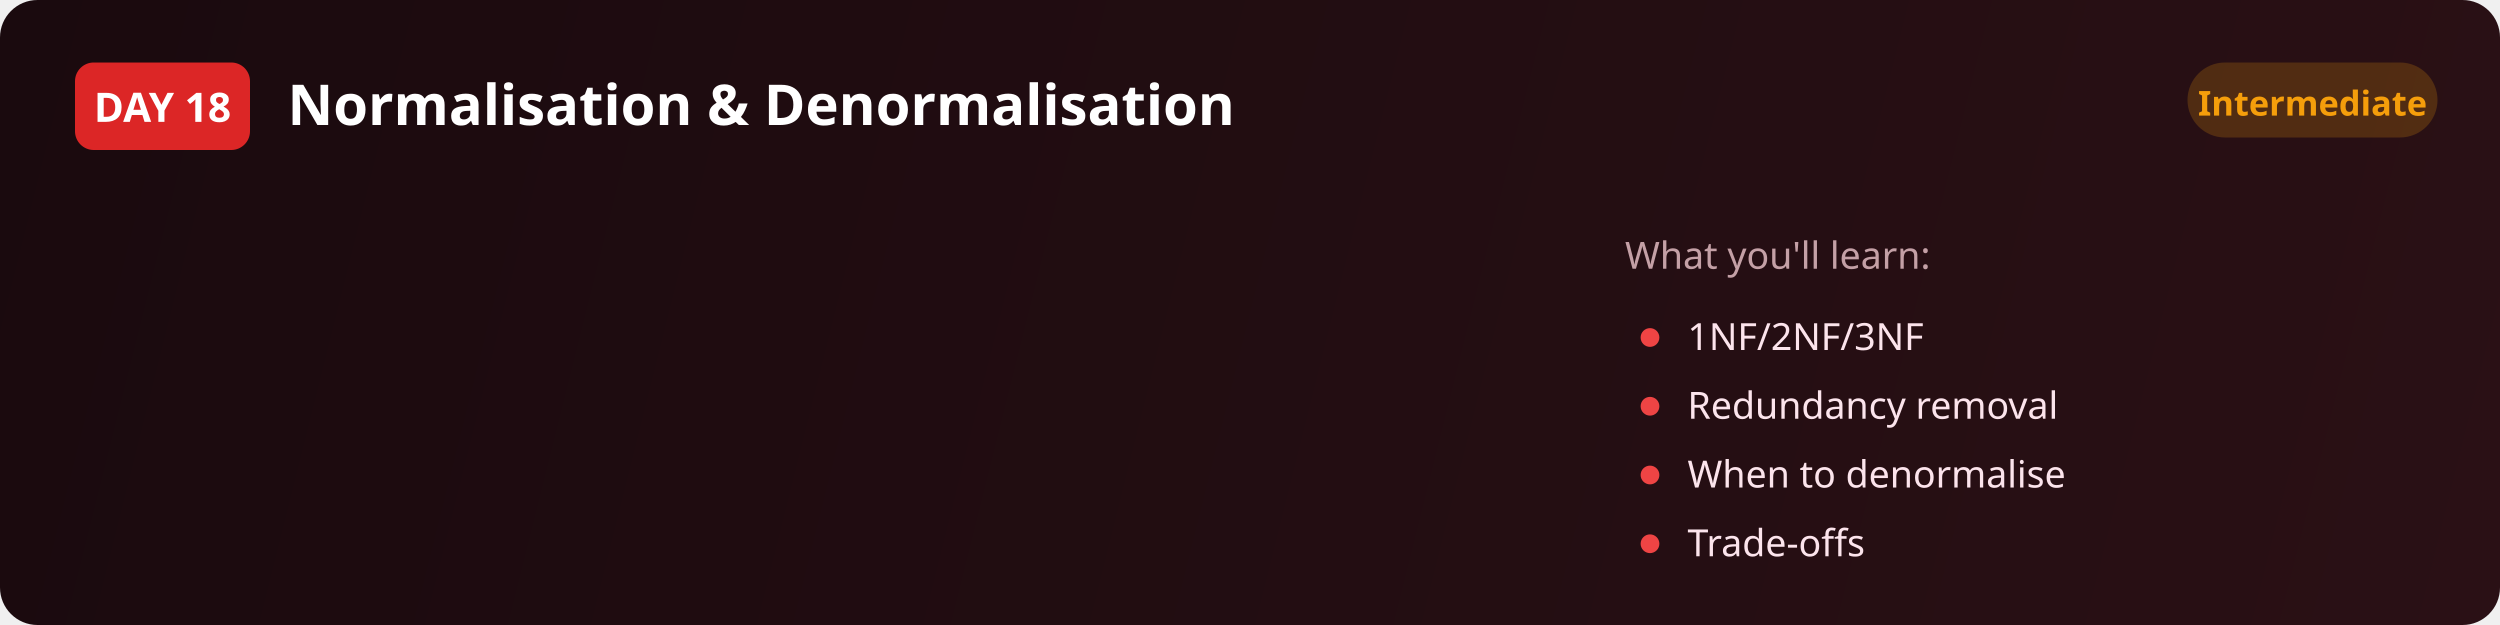
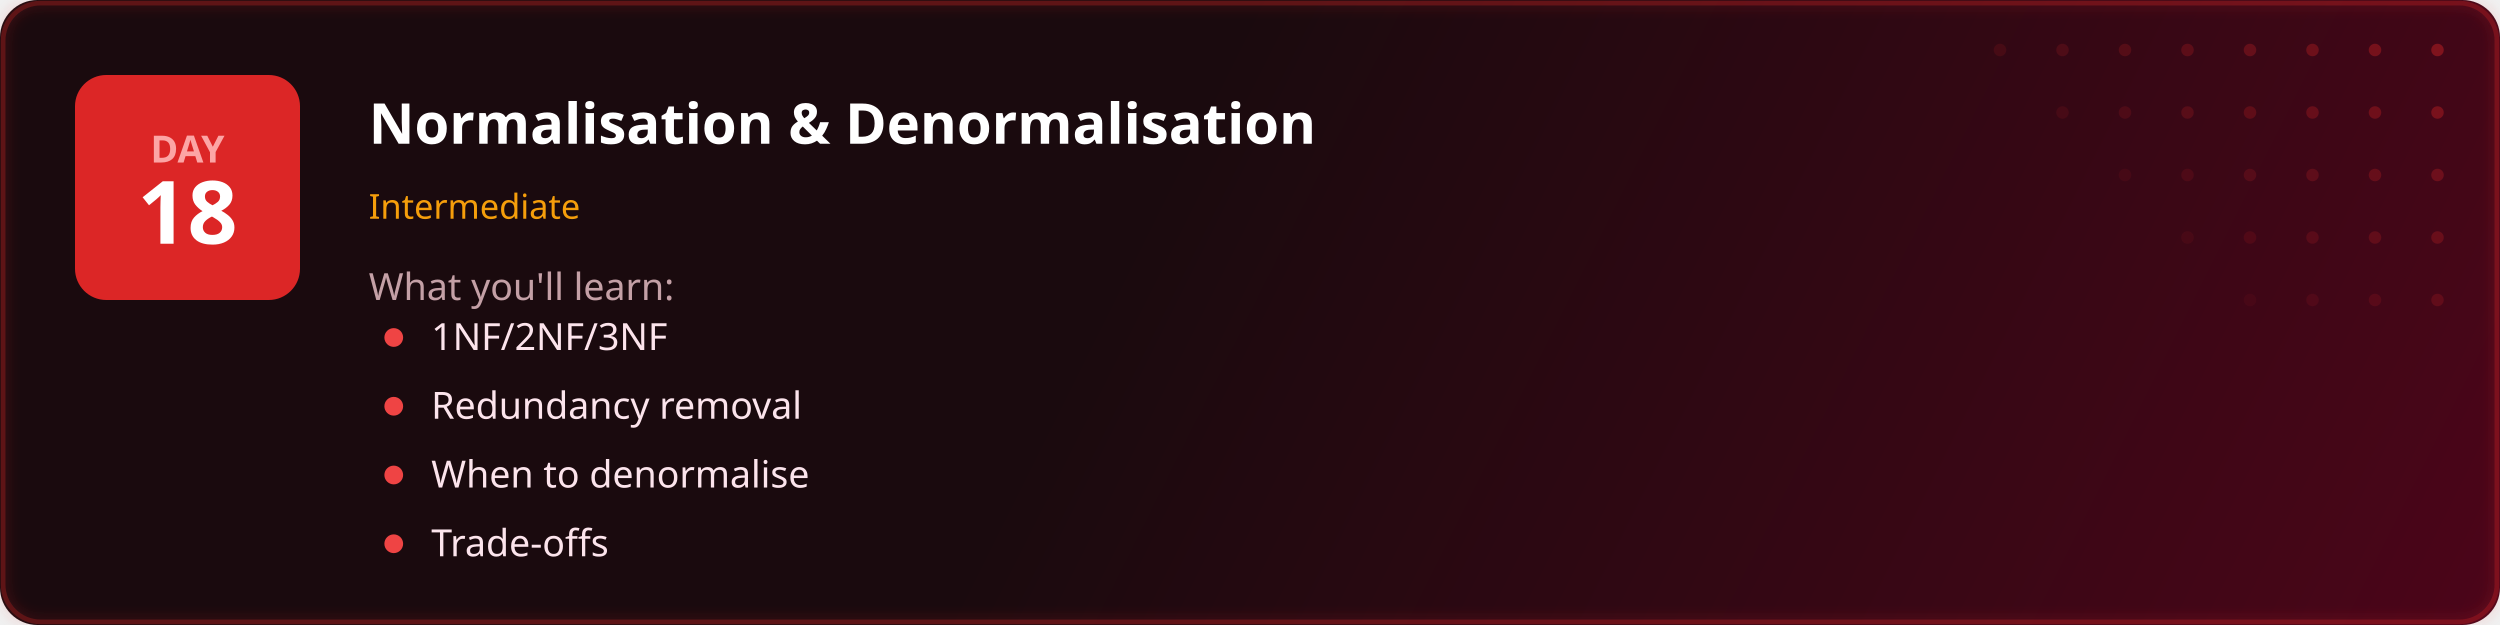
<svg xmlns="http://www.w3.org/2000/svg" viewBox="0 0 800 200" fill="none">
  <defs>
-     <linearGradient id="bg" x1="0" y1="0" x2="800" y2="200" gradientUnits="userSpaceOnUse">
+     <linearGradient id="fbg" x1="400" y1="0" x2="800" y2="200" gradientUnits="userSpaceOnUse">
      <stop offset="0%" stop-color="#1a0a0e" />
-       <stop offset="100%" stop-color="#2a1015" />
+       <stop offset="100%" stop-color="#4c0519" />
    </linearGradient>
+     <filter id="glow">
+       <feGaussianBlur stdDeviation="2" result="blur" />
+       <feMerge>
+         <feMergeNode in="blur" />
+         <feMergeNode in="SourceGraphic" />
+       </feMerge>
+     </filter>
  </defs>
-   <rect width="800" height="200" rx="12" fill="url(#bg)" />
-   <rect x="24" y="20" width="56" height="28" rx="6" fill="#dc2626" />
-   <text x="52" y="39" font-family="Segoe UI, system-ui, sans-serif" font-size="13" font-weight="700" fill="#ffffff" text-anchor="middle">DAY 18</text>
-   <text x="92" y="40" font-family="Segoe UI, system-ui, sans-serif" font-size="18" font-weight="700" fill="#ffffff">Normalisation &amp; Denormalisation</text>
-   <text x="520" y="86" font-family="Segoe UI, system-ui, sans-serif" font-size="12" fill="#c4a0a6">What you'll learn:</text>
-   <circle cx="528" cy="108" r="3" fill="#ef4444" />
-   <text x="540" y="112" font-family="Segoe UI, system-ui, sans-serif" font-size="12" fill="#fce4ec">1NF/2NF/3NF</text>
-   <circle cx="528" cy="130" r="3" fill="#ef4444" />
-   <text x="540" y="134" font-family="Segoe UI, system-ui, sans-serif" font-size="12" fill="#fce4ec">Redundancy removal</text>
-   <circle cx="528" cy="152" r="3" fill="#ef4444" />
-   <text x="540" y="156" font-family="Segoe UI, system-ui, sans-serif" font-size="12" fill="#fce4ec">When to denormalise</text>
-   <circle cx="528" cy="174" r="3" fill="#ef4444" />
-   <text x="540" y="178" font-family="Segoe UI, system-ui, sans-serif" font-size="12" fill="#fce4ec">Trade-offs</text>
-   <rect x="700" y="20" width="80" height="24" rx="12" fill="#f59e0b" opacity="0.2" />
-   <text x="740" y="37" font-family="Segoe UI, system-ui, sans-serif" font-size="11" font-weight="600" fill="#f59e0b" text-anchor="middle">Intermediate</text>
+   <rect width="800" height="200" rx="12" fill="url(#fbg)" />
+   <rect x="1" y="1" width="798" height="198" rx="12" fill="none" stroke="#dc2626" stroke-width="1.5" opacity="0.35" filter="url(#glow)" />
+   <circle cx="640" cy="16" r="2" fill="#dc2626" opacity="0.12" />
+   <circle cx="660" cy="16" r="2" fill="#dc2626" opacity="0.15" />
+   <circle cx="680" cy="16" r="2" fill="#dc2626" opacity="0.18" />
+   <circle cx="700" cy="16" r="2" fill="#dc2626" opacity="0.22" />
+   <circle cx="720" cy="16" r="2" fill="#dc2626" opacity="0.26" />
+   <circle cx="740" cy="16" r="2" fill="#dc2626" opacity="0.3" />
+   <circle cx="760" cy="16" r="2" fill="#dc2626" opacity="0.35" />
+   <circle cx="780" cy="16" r="2" fill="#dc2626" opacity="0.4" />
+   <circle cx="660" cy="36" r="2" fill="#dc2626" opacity="0.1" />
+   <circle cx="680" cy="36" r="2" fill="#dc2626" opacity="0.14" />
+   <circle cx="700" cy="36" r="2" fill="#dc2626" opacity="0.18" />
+   <circle cx="720" cy="36" r="2" fill="#dc2626" opacity="0.22" />
+   <circle cx="740" cy="36" r="2" fill="#dc2626" opacity="0.26" />
+   <circle cx="760" cy="36" r="2" fill="#dc2626" opacity="0.3" />
+   <circle cx="780" cy="36" r="2" fill="#dc2626" opacity="0.35" />
+   <circle cx="680" cy="56" r="2" fill="#dc2626" opacity="0.08" />
+   <circle cx="700" cy="56" r="2" fill="#dc2626" opacity="0.12" />
+   <circle cx="720" cy="56" r="2" fill="#dc2626" opacity="0.16" />
+   <circle cx="740" cy="56" r="2" fill="#dc2626" opacity="0.2" />
+   <circle cx="760" cy="56" r="2" fill="#dc2626" opacity="0.24" />
+   <circle cx="780" cy="56" r="2" fill="#dc2626" opacity="0.28" />
+   <circle cx="700" cy="76" r="2" fill="#dc2626" opacity="0.08" />
+   <circle cx="720" cy="76" r="2" fill="#dc2626" opacity="0.12" />
+   <circle cx="740" cy="76" r="2" fill="#dc2626" opacity="0.16" />
+   <circle cx="760" cy="76" r="2" fill="#dc2626" opacity="0.2" />
+   <circle cx="780" cy="76" r="2" fill="#dc2626" opacity="0.24" />
+   <circle cx="720" cy="96" r="2" fill="#dc2626" opacity="0.06" />
+   <circle cx="740" cy="96" r="2" fill="#dc2626" opacity="0.1" />
+   <circle cx="760" cy="96" r="2" fill="#dc2626" opacity="0.14" />
+   <circle cx="780" cy="96" r="2" fill="#dc2626" opacity="0.18" />
+   <rect x="24" y="24" width="72" height="72" rx="10" fill="#dc2626" />
+   <text x="60" y="52" font-family="Segoe UI, system-ui, sans-serif" font-size="12" font-weight="600" fill="#fca5a5" text-anchor="middle">DAY</text>
+   <text x="60" y="78" font-family="Segoe UI, system-ui, sans-serif" font-size="28" font-weight="800" fill="#ffffff" text-anchor="middle">18</text>
+   <text x="118" y="46" font-family="Segoe UI, system-ui, sans-serif" font-size="18" font-weight="700" fill="#ffffff">Normalisation &amp; Denormalisation</text>
+   <text x="118" y="70" font-family="Segoe UI, system-ui, sans-serif" font-size="11" fill="#f59e0b">Intermediate</text>
+   <text x="118" y="96" font-family="Segoe UI, system-ui, sans-serif" font-size="12" fill="#c4a0a6">What you'll learn:</text>
+   <circle cx="126" cy="108" r="3" fill="#ef4444" />
+   <text x="138" y="112" font-family="Segoe UI, system-ui, sans-serif" font-size="12" fill="#fce4ec">1NF/2NF/3NF</text>
+   <circle cx="126" cy="130" r="3" fill="#ef4444" />
+   <text x="138" y="134" font-family="Segoe UI, system-ui, sans-serif" font-size="12" fill="#fce4ec">Redundancy removal</text>
+   <circle cx="126" cy="152" r="3" fill="#ef4444" />
+   <text x="138" y="156" font-family="Segoe UI, system-ui, sans-serif" font-size="12" fill="#fce4ec">When to denormalise</text>
+   <circle cx="126" cy="174" r="3" fill="#ef4444" />
+   <text x="138" y="178" font-family="Segoe UI, system-ui, sans-serif" font-size="12" fill="#fce4ec">Trade-offs</text>
</svg>
